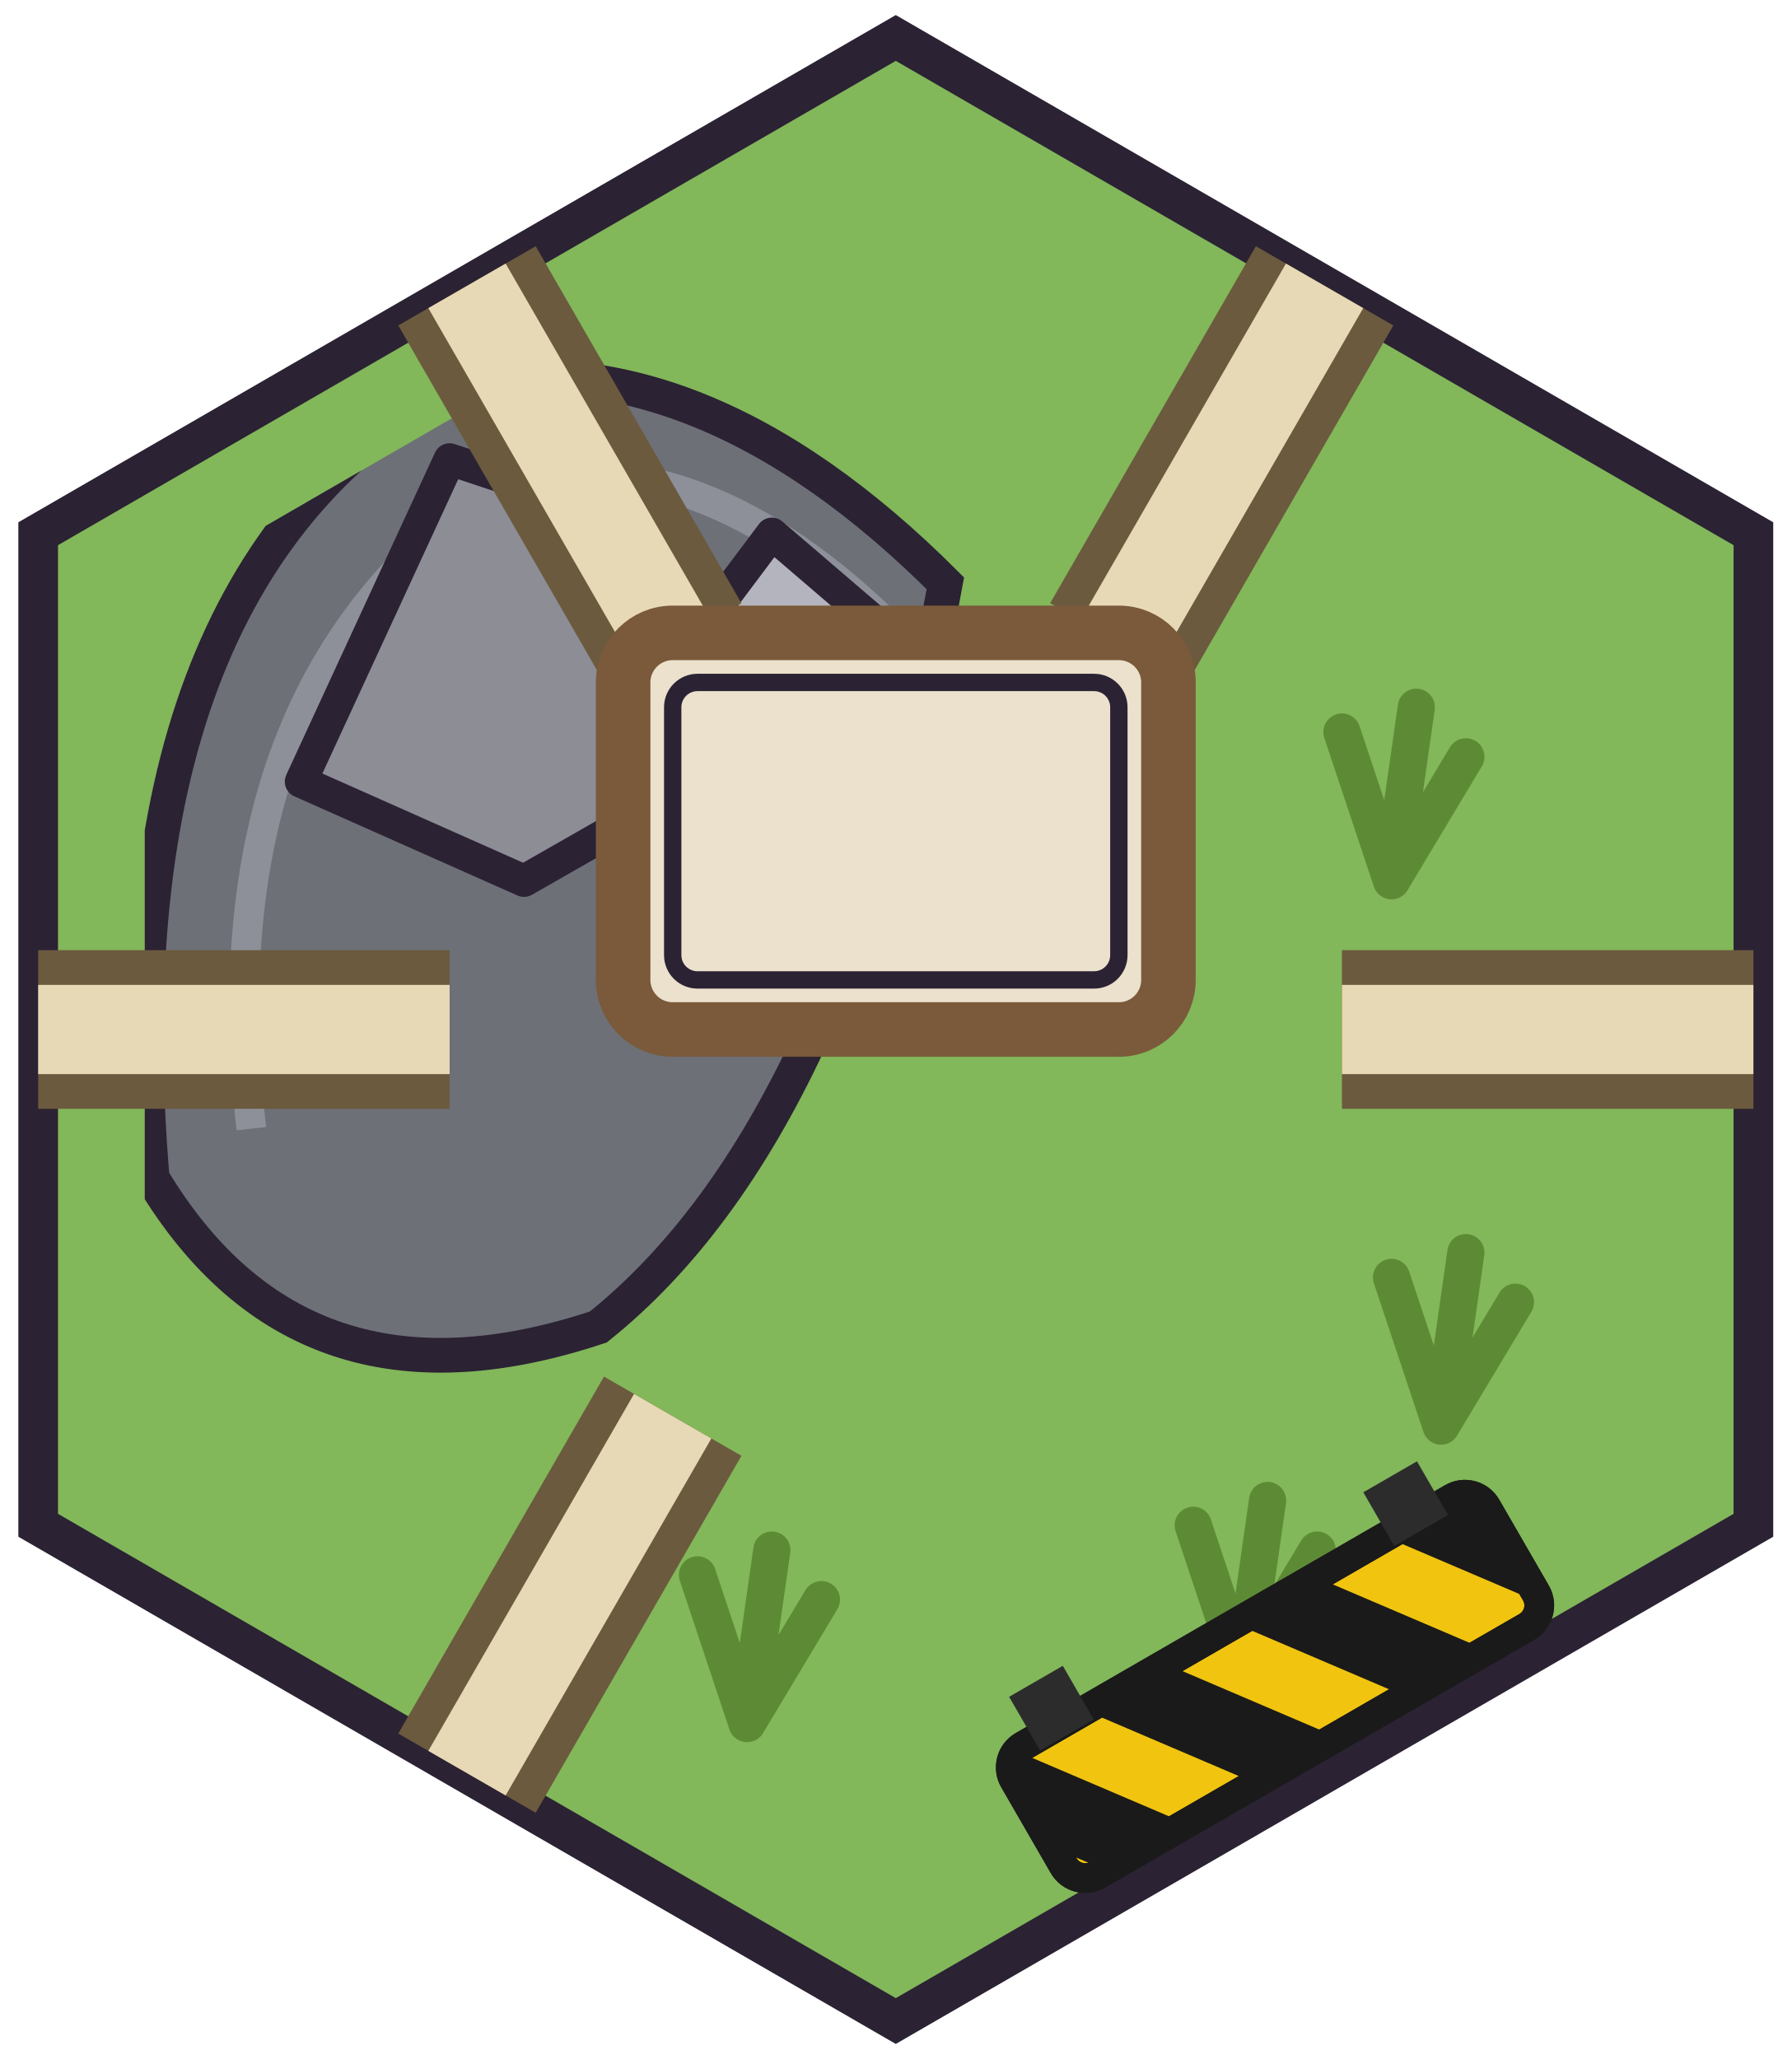
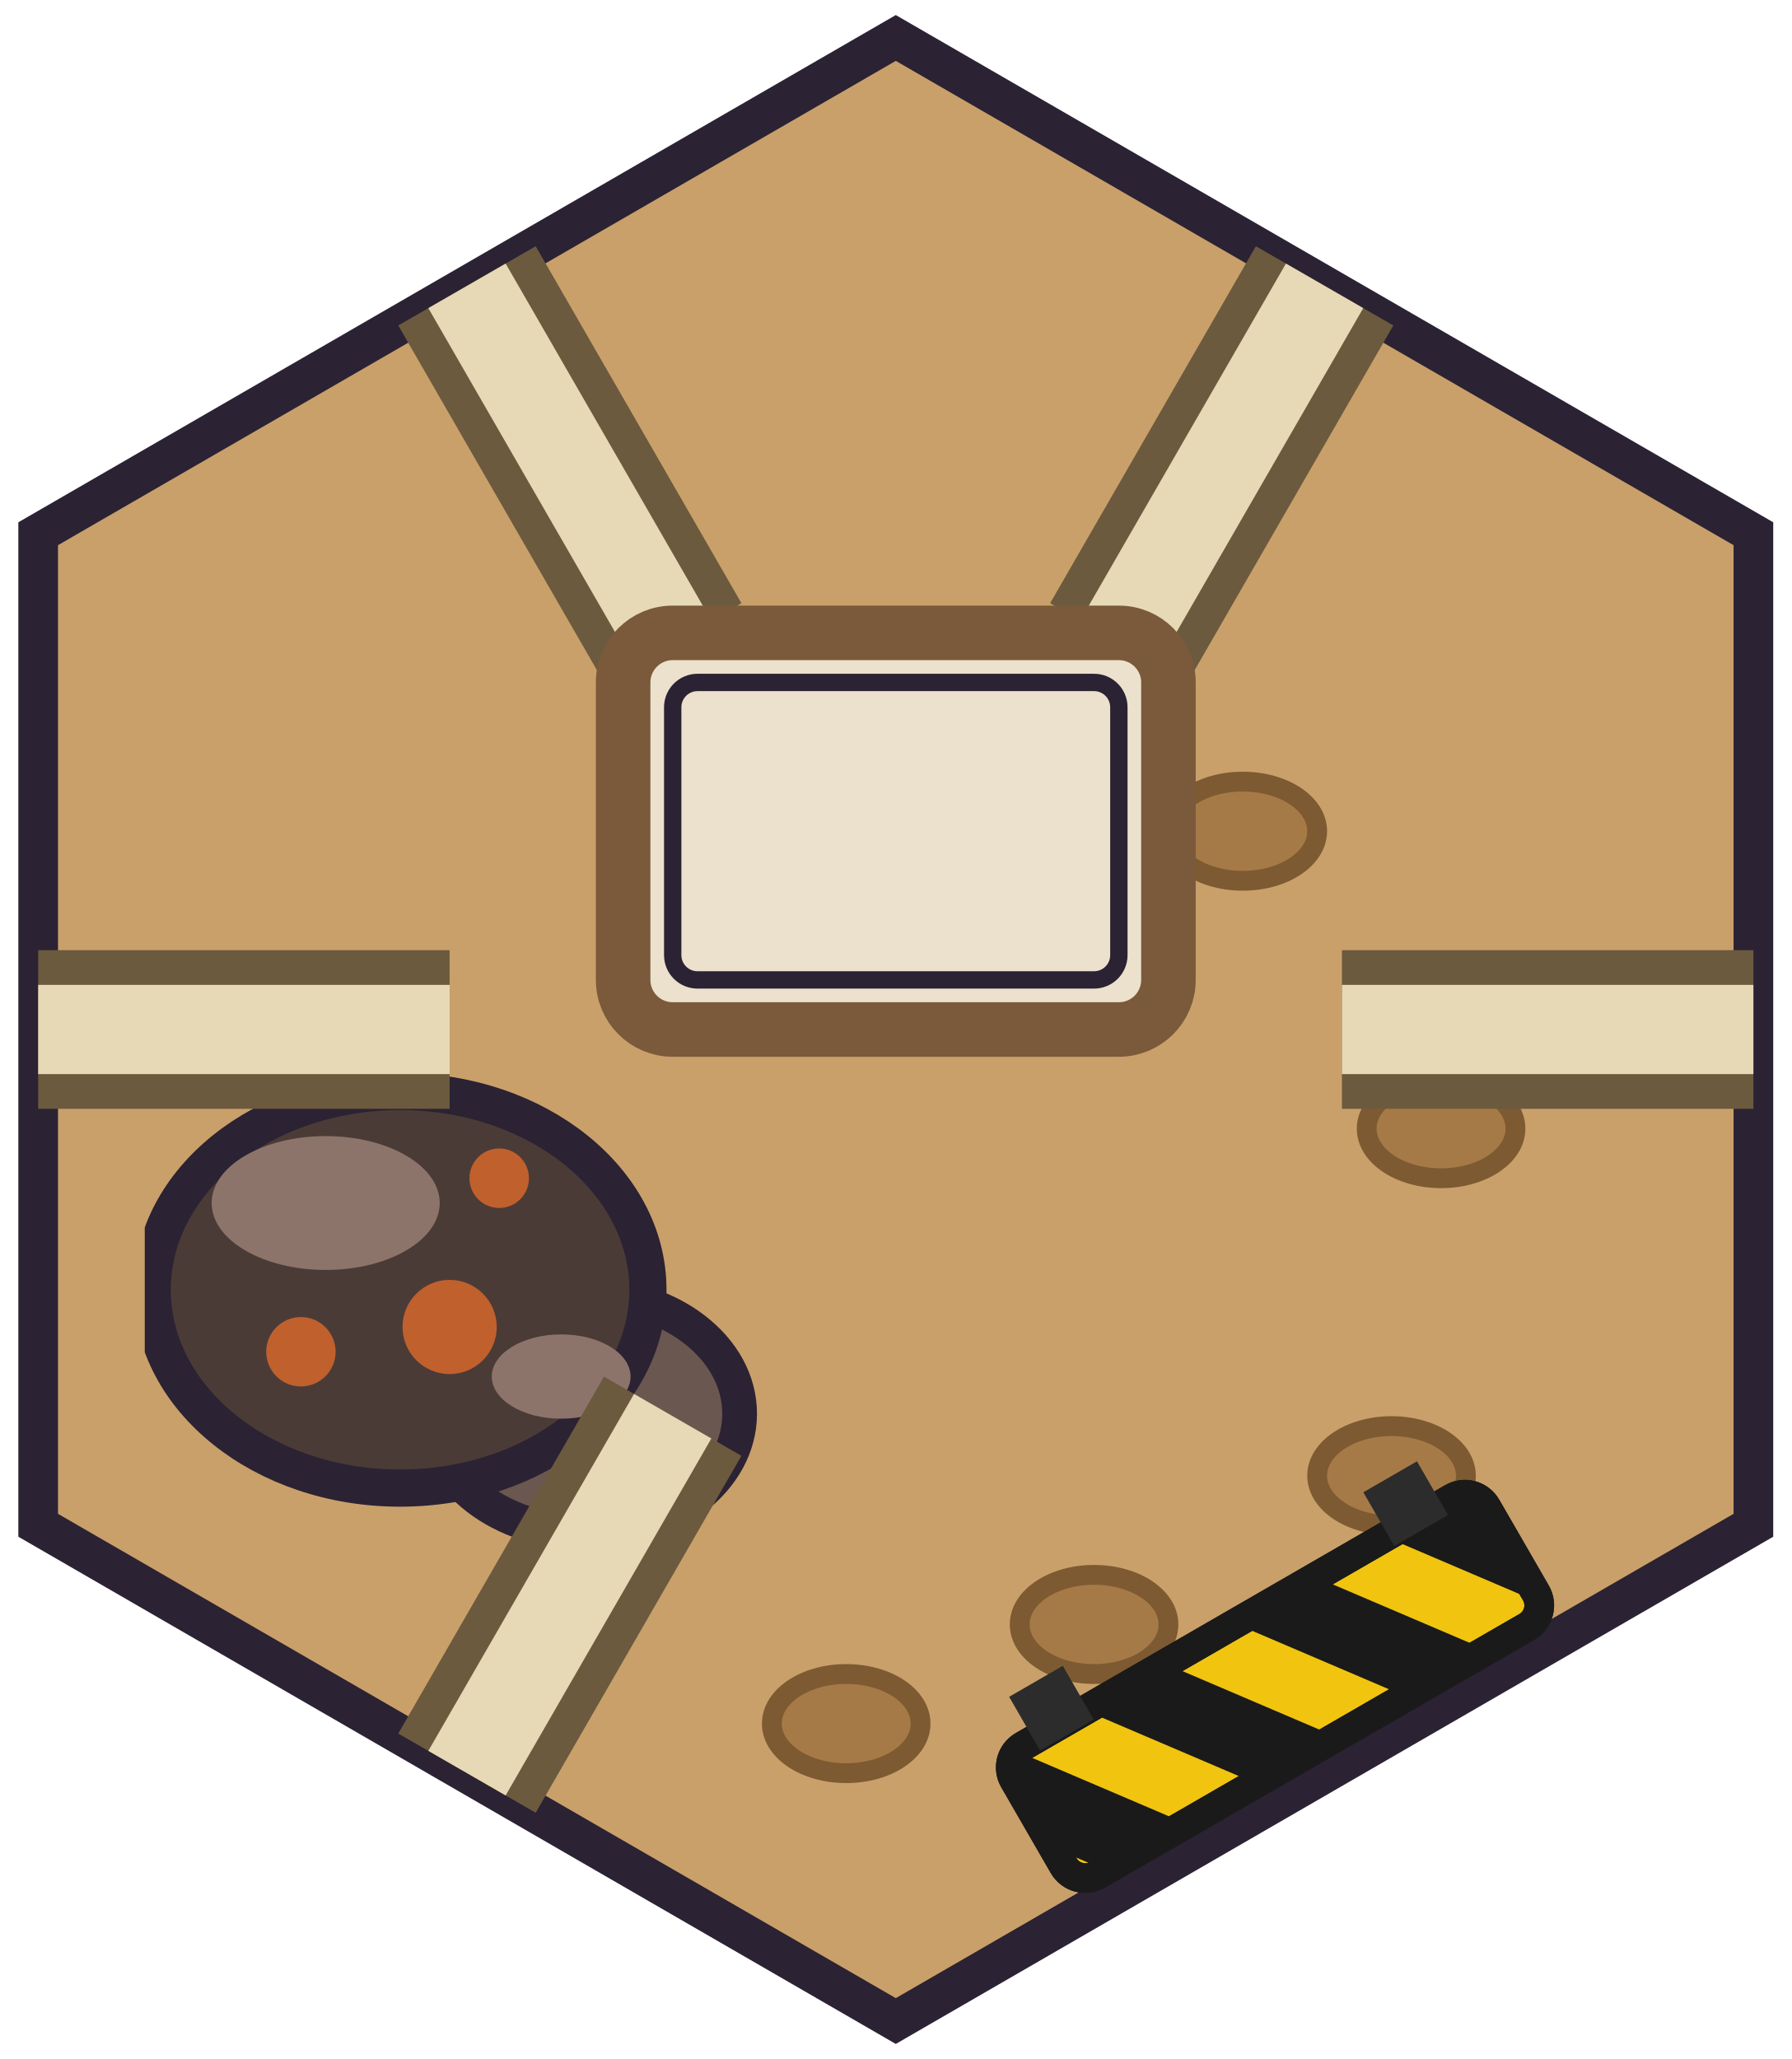
<svg xmlns="http://www.w3.org/2000/svg" viewBox="-36.14 -41.50 72.28 83.00" width="181" height="208" font-family="DejaVu Sans, Arial, sans-serif">
-   <polygon points="34.6,20.0 0.0,40.0 -34.6,20.0 -34.6,-20.0 -0.0,-40.0 34.6,-20.0" fill="#82b75a" stroke="#2b2233" stroke-width="1.6" />
+   <polygon points="34.6,20.0 0.0,40.0 -34.6,20.0 -34.6,-20.0 -0.0,-40.0 34.6,-20.0" fill="#c9a06a" stroke="#2b2233" stroke-width="1.6" />
  <clipPath id="c_iron">
    <polygon points="30.3,17.5 0.0,35.0 -30.3,17.5 -30.3,-17.5 -0.0,-35.0 30.3,-17.5" />
  </clipPath>
  <g clip-path="url(#c_iron)">
-     <path d="M-30 6 Q-32 -18 -18 -26 Q-8 -28 2 -18 Q-2 4 -12 12 Q-24 16 -30 6 Z" fill="#6d7077" stroke="#2b2233" stroke-width="1.4" />
-     <path d="M-26 4 Q-28 -14 -16 -22 Q-8 -24 0 -16" fill="none" stroke="#8d9099" stroke-width="1.2" />
-     <g stroke="#2b2233" stroke-width="1.3" stroke-linejoin="round">
-       <polygon points="-24,-10 -18,-23 -9,-20 -8,-10 -15,-6" fill="#8d8d96" />
-       <polygon points="-11,-12 -5,-20 2,-14 -1,-6" fill="#b4b4be" />
+     <ellipse cx="8" cy="24" rx="3" ry="2" fill="#a67a47" stroke="#7d5a31" stroke-width="0.8" />
+     <ellipse cx="20" cy="18" rx="3" ry="2" fill="#a67a47" stroke="#7d5a31" stroke-width="0.8" />
+     <ellipse cx="22" cy="4" rx="3" ry="2" fill="#a67a47" stroke="#7d5a31" stroke-width="0.8" />
+     <ellipse cx="-2" cy="28" rx="3" ry="2" fill="#a67a47" stroke="#7d5a31" stroke-width="0.8" />
+     <ellipse cx="14" cy="-8" rx="3" ry="2" fill="#a67a47" stroke="#7d5a31" stroke-width="0.8" />
+     <g transform="translate(4,-3)">
+       <ellipse cx="-16.5" cy="18.5" rx="6.2" ry="4.8" fill="#6a574f" stroke="#2b2233" stroke-width="1.4" />
+       <ellipse cx="-24" cy="13.5" rx="10" ry="8" fill="#4b3b37" stroke="#2b2233" stroke-width="1.5" />
+       <ellipse cx="-27" cy="10" rx="4.6" ry="2.7" fill="#8d746a" />
+       <ellipse cx="-17.5" cy="17" rx="2.8" ry="1.7" fill="#8d746a" />
+       <circle cx="-22" cy="15" r="1.9" fill="#c0602d" />
+       <circle cx="-28" cy="16" r="1.4" fill="#c0602d" />
+       <circle cx="-15" cy="19.5" r="1.4" fill="#c0602d" />
+       <circle cx="-20" cy="9" r="1.2" fill="#c0602d" />
    </g>
-     <path d="M-6 28 l-2 -6 M-6 28 l1 -7 M-6 28 l3 -5" stroke="#5d8b35" stroke-width="1.5" fill="none" stroke-linecap="round" />
-     <path d="M14 26 l-2 -6 M14 26 l1 -7 M14 26 l3 -5" stroke="#5d8b35" stroke-width="1.5" fill="none" stroke-linecap="round" />
-     <path d="M22 16 l-2 -6 M22 16 l1 -7 M22 16 l3 -5" stroke="#5d8b35" stroke-width="1.5" fill="none" stroke-linecap="round" />
-     <path d="M20 -6 l-2 -6 M20 -6 l1 -7 M20 -6 l3 -5" stroke="#5d8b35" stroke-width="1.5" fill="none" stroke-linecap="round" />
  </g>
  <line x1="34.6" y1="0.0" x2="18.0" y2="0.0" stroke="#6b5a3e" stroke-width="6.4" />
  <line x1="34.6" y1="0.0" x2="18.0" y2="0.0" stroke="#e7d9b5" stroke-width="3.6" />
  <line x1="17.3" y1="-30.0" x2="9.0" y2="-15.6" stroke="#6b5a3e" stroke-width="6.4" />
  <line x1="17.3" y1="-30.0" x2="9.0" y2="-15.6" stroke="#e7d9b5" stroke-width="3.6" />
  <line x1="-17.3" y1="-30.0" x2="-9.0" y2="-15.6" stroke="#6b5a3e" stroke-width="6.4" />
  <line x1="-17.3" y1="-30.0" x2="-9.0" y2="-15.6" stroke="#e7d9b5" stroke-width="3.6" />
  <line x1="-34.6" y1="0.0" x2="-18.0" y2="0.0" stroke="#6b5a3e" stroke-width="6.4" />
  <line x1="-34.6" y1="0.0" x2="-18.0" y2="0.0" stroke="#e7d9b5" stroke-width="3.6" />
  <line x1="-17.3" y1="30.0" x2="-9.0" y2="15.6" stroke="#6b5a3e" stroke-width="6.4" />
  <line x1="-17.3" y1="30.0" x2="-9.0" y2="15.6" stroke="#e7d9b5" stroke-width="3.6" />
  <g transform="translate(15.3,26.5) rotate(150.0)">
    <defs>
      <clipPath id="blk_5">
        <rect x="-11" y="-3" width="22" height="6" rx="1" />
      </clipPath>
    </defs>
    <rect x="-11" y="-3" width="22" height="6" rx="1" fill="#f1c40f" stroke="#1a1a1a" stroke-width="1.2" />
    <g clip-path="url(#blk_5)">
      <line x1="-14" y1="-4" x2="-8" y2="4" stroke="#1a1a1a" stroke-width="3" />
      <line x1="-7" y1="-4" x2="-1" y2="4" stroke="#1a1a1a" stroke-width="3" />
      <line x1="0" y1="-4" x2="6" y2="4" stroke="#1a1a1a" stroke-width="3" />
      <line x1="7" y1="-4" x2="13" y2="4" stroke="#1a1a1a" stroke-width="3" />
    </g>
    <rect x="-11" y="-3" width="22" height="6" rx="1" fill="none" stroke="#1a1a1a" stroke-width="1.2" />
    <rect x="-9.5" y="2.5" width="2.5" height="2.5" fill="#2c2c2c" />
    <rect x="7" y="2.5" width="2.5" height="2.5" fill="#2c2c2c" />
  </g>
  <rect x="-11" y="-16" width="22" height="16" rx="2" fill="#ebe1cd" stroke="#7a5a3a" stroke-width="2.2" />
  <rect x="-9" y="-14" width="18" height="12" rx="1" fill="none" stroke="#2b2233" stroke-width="0.7" />
</svg>
